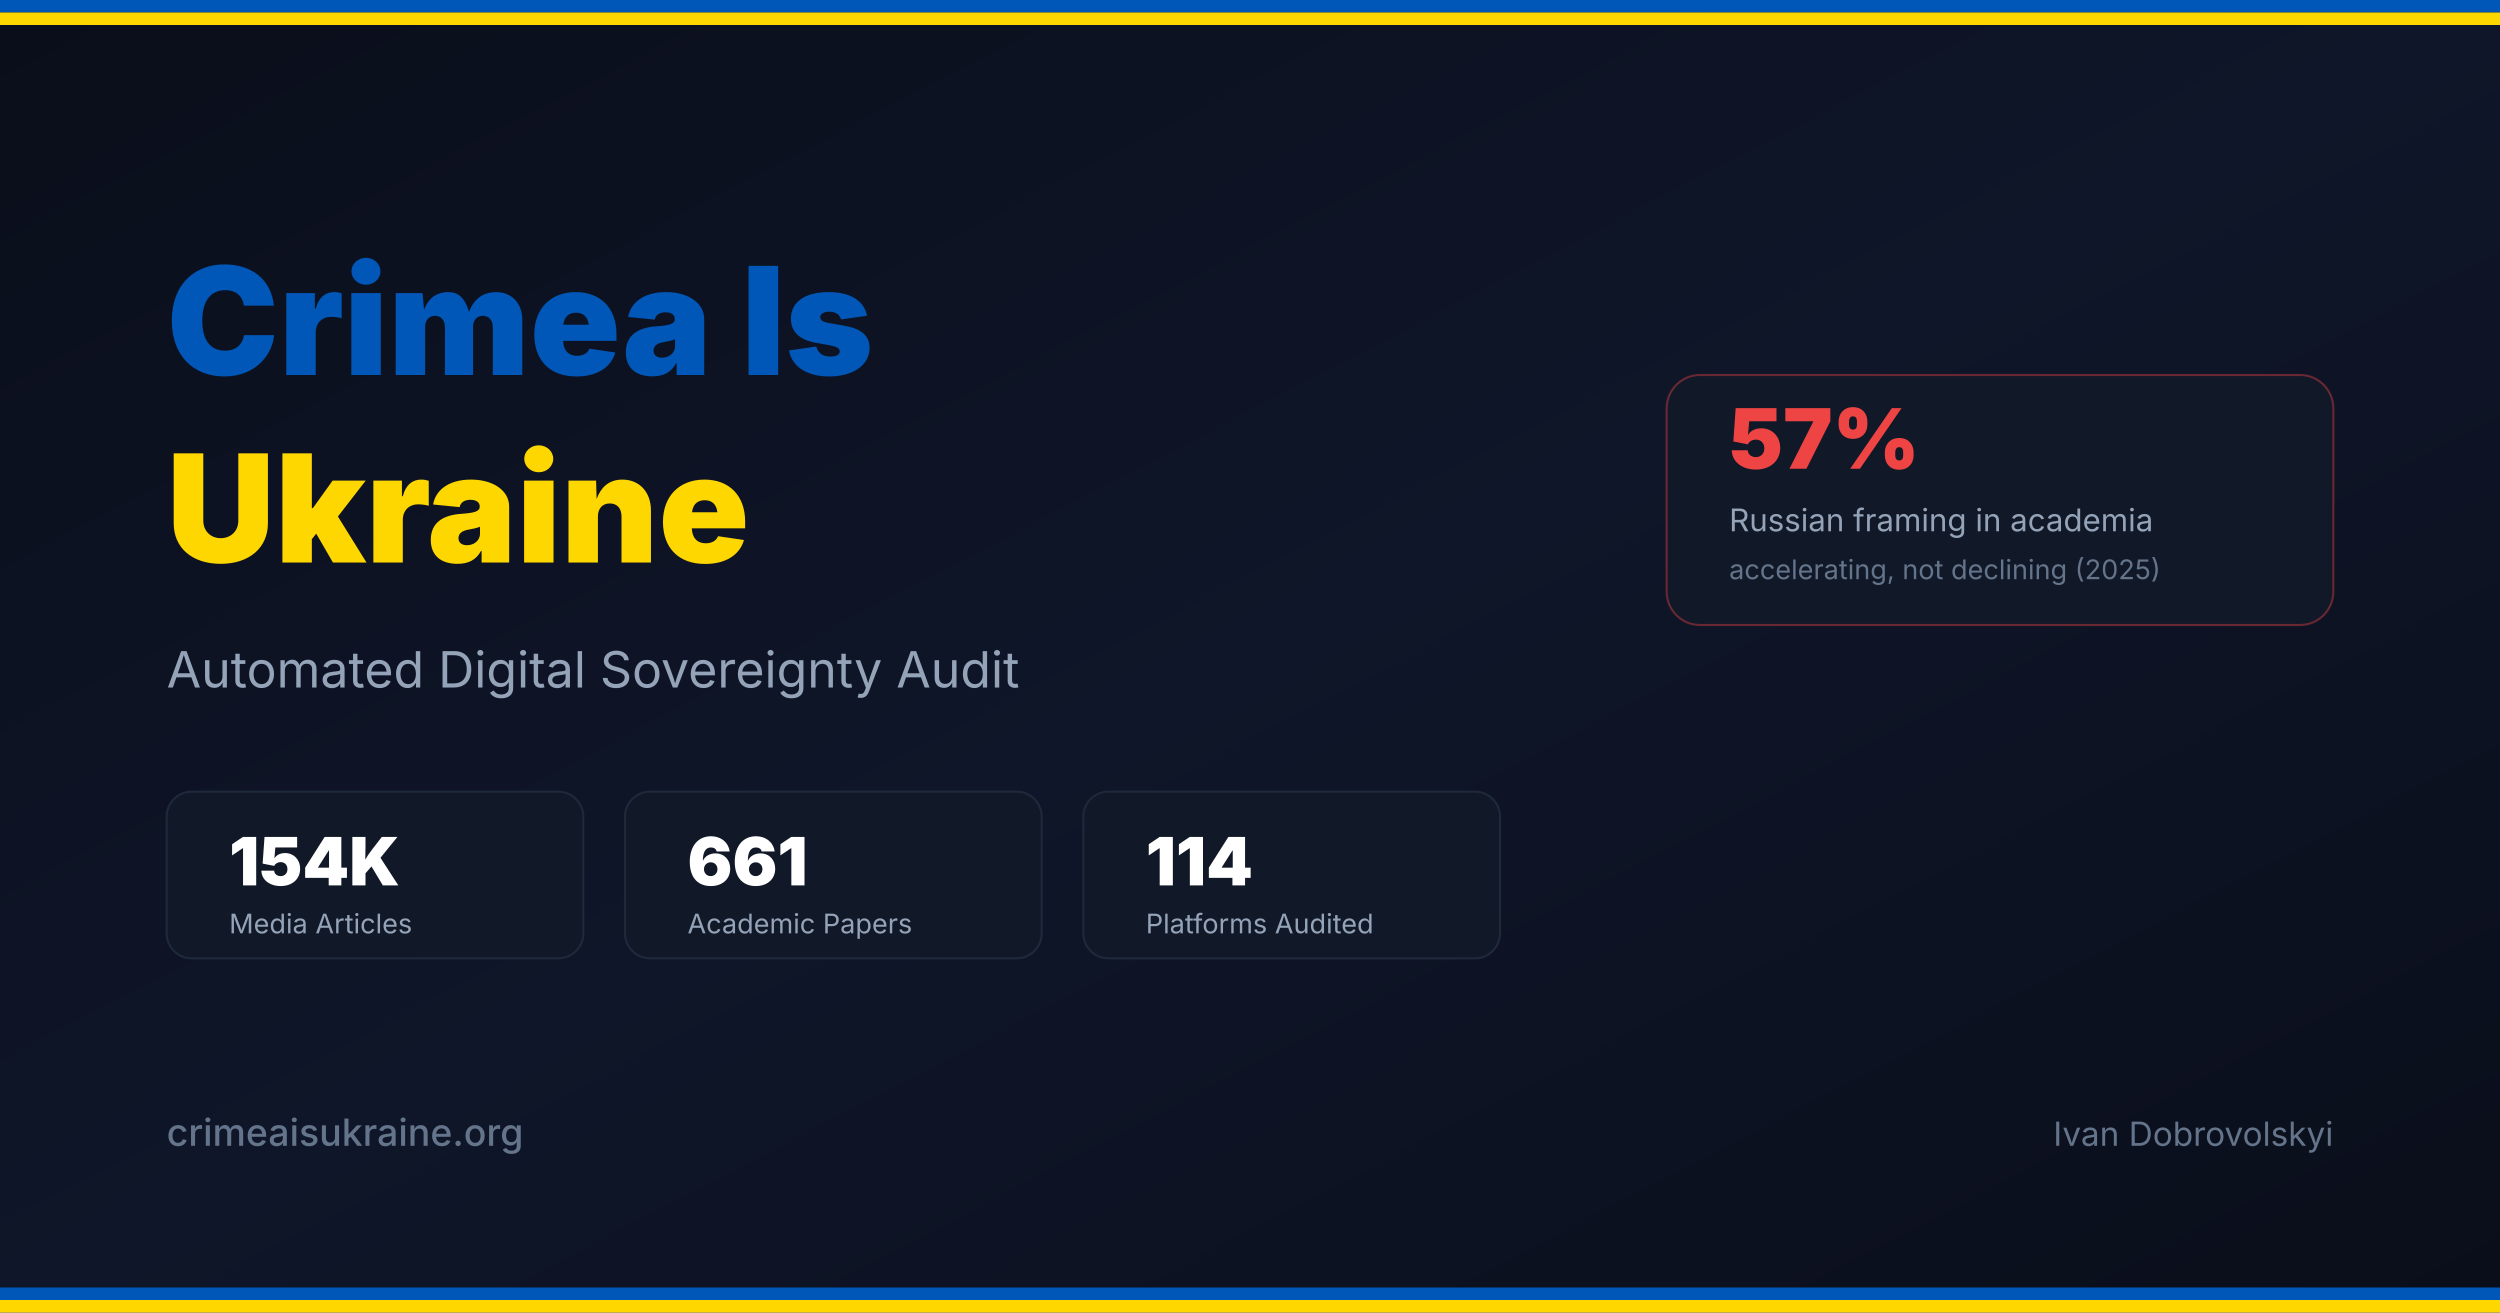
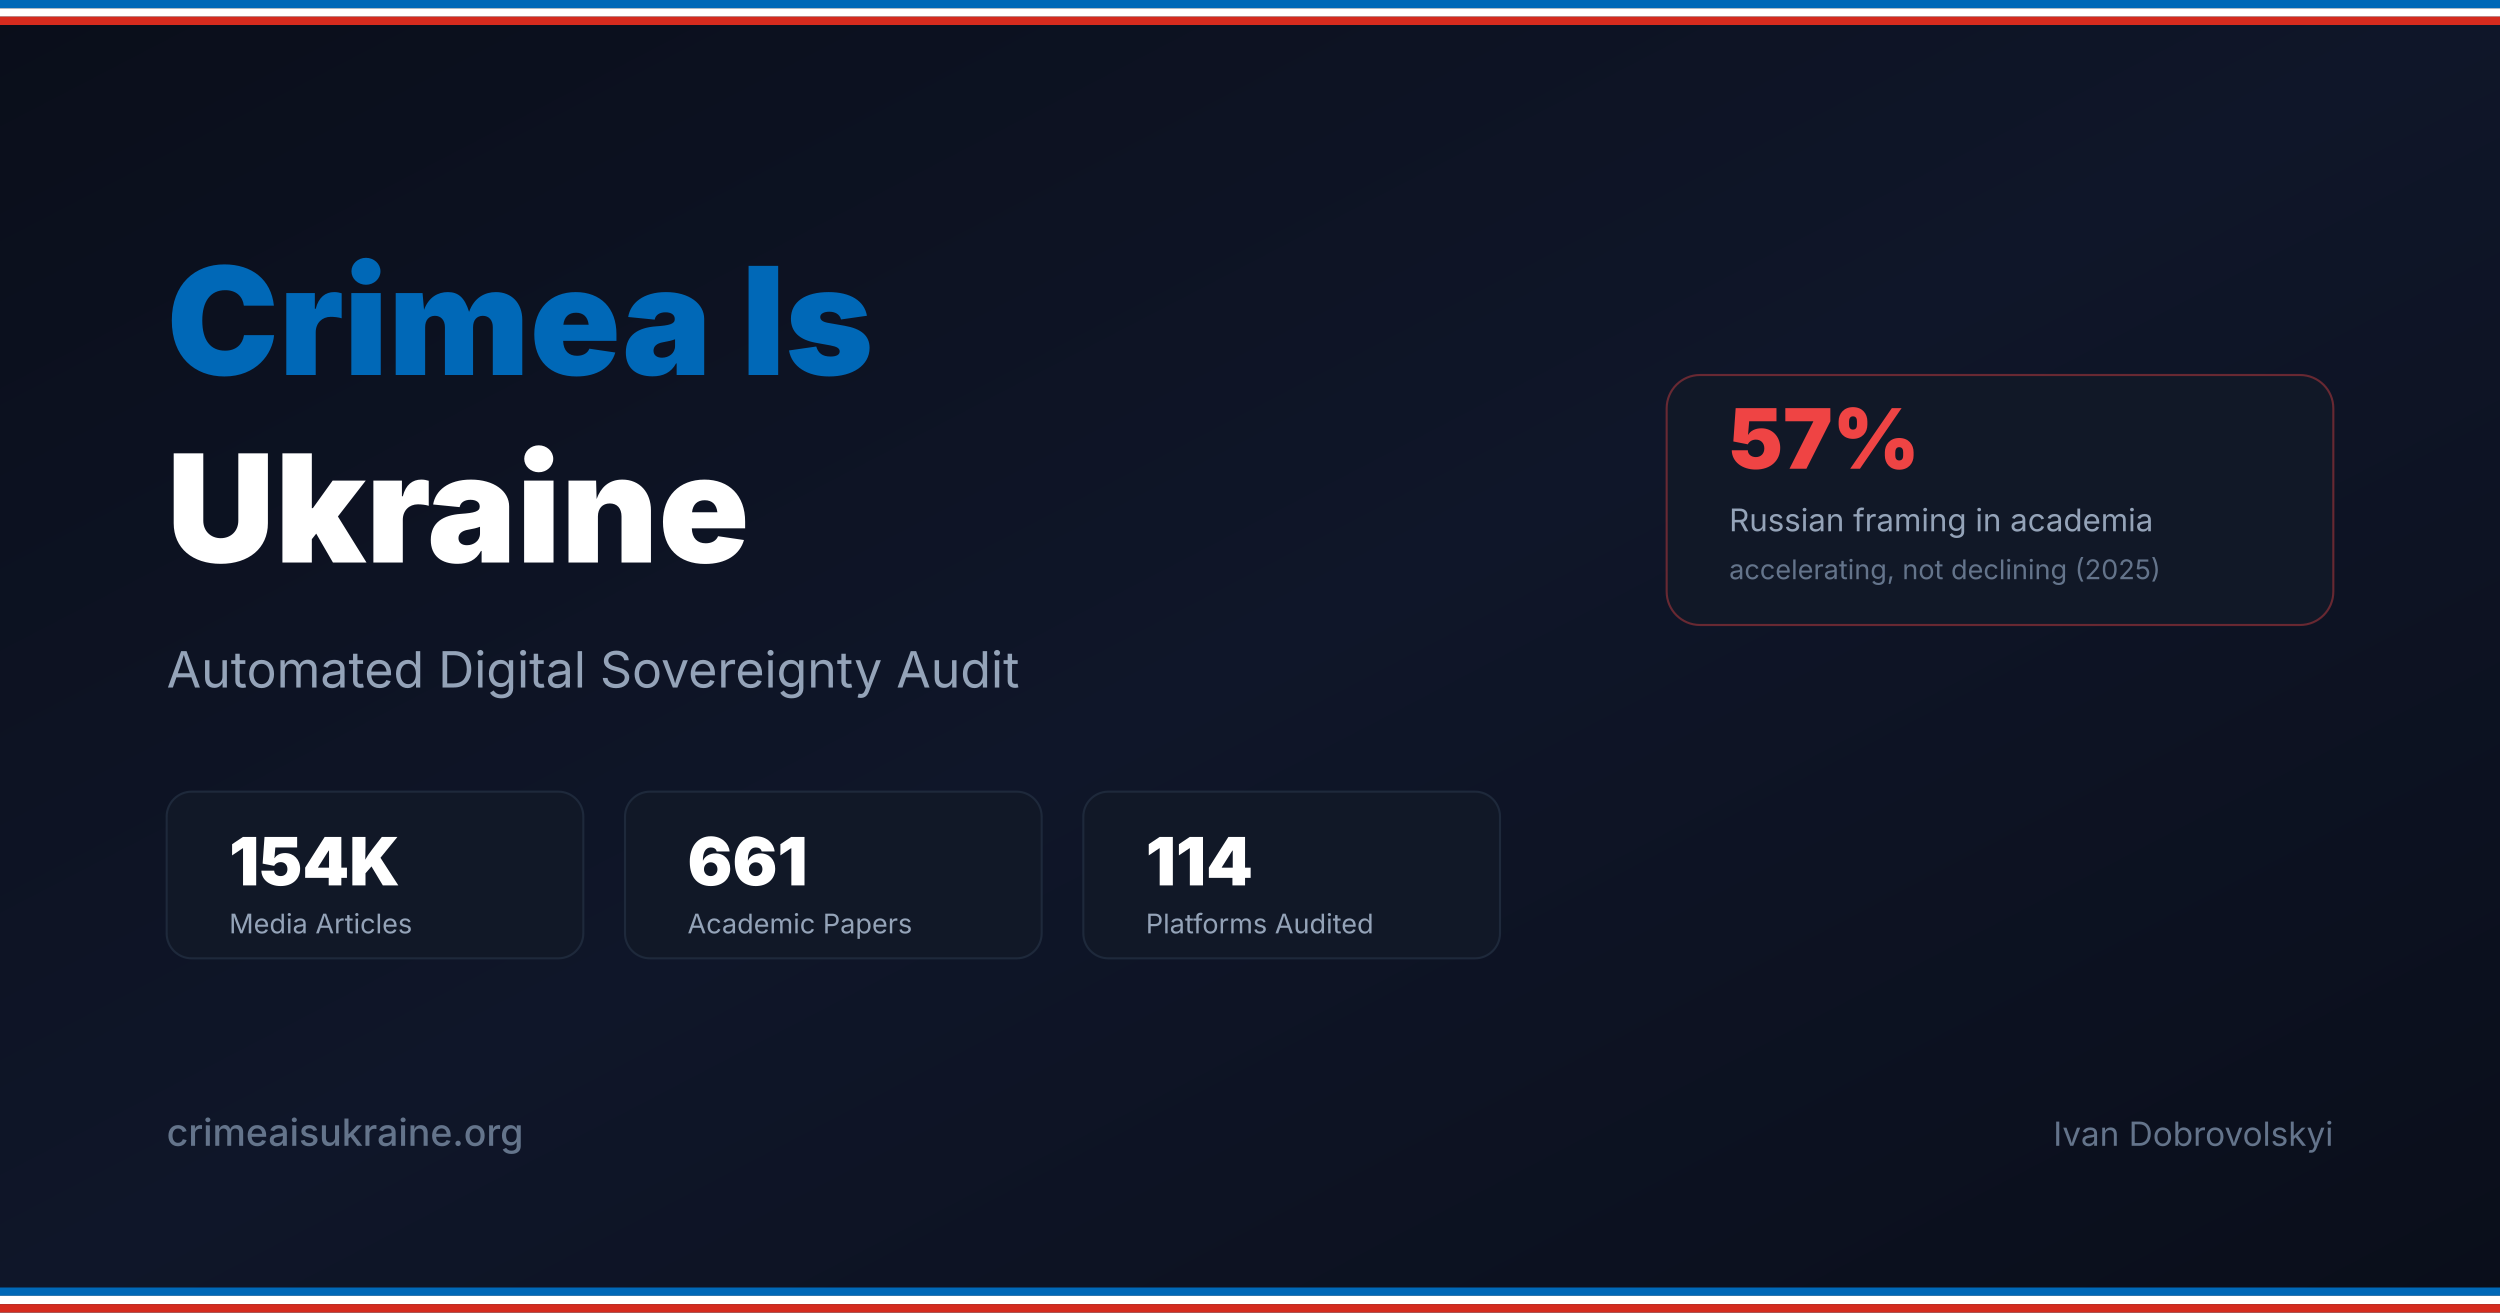
<svg xmlns="http://www.w3.org/2000/svg" width="1200" height="630" viewBox="0 0 1200 630">
  <defs>
    <linearGradient id="bg" x1="0%" y1="0%" x2="100%" y2="100%">
      <stop offset="0%" style="stop-color:#0a0e1a" />
      <stop offset="50%" style="stop-color:#0f1629" />
      <stop offset="100%" style="stop-color:#0a0e1a" />
    </linearGradient>
  </defs>
  <rect width="1200" height="630" fill="url(#bg)" />
-   <rect x="0" y="0" width="1200" height="6" fill="#0057b7" />
-   <rect x="0" y="6" width="1200" height="6" fill="#ffd700" />
-   <text x="80" y="180" font-family="Inter, system-ui, sans-serif" font-weight="900" font-size="72" fill="#0057b7">Crimea Is</text>
-   <text x="80" y="270" font-family="Inter, system-ui, sans-serif" font-weight="900" font-size="72" fill="#ffd700">Ukraine</text>
+   <rect x="0" y="0" width="1200" height="4" fill="#0068B7" />
+   <rect x="0" y="4" width="1200" height="4" fill="#FFFFFF" />
+   <rect x="0" y="8" width="1200" height="4" fill="#D52B1E" />
+   <text x="80" y="180" font-family="Inter, system-ui, sans-serif" font-weight="900" font-size="72" fill="#0068B7">Crimea Is</text>
+   <text x="80" y="270" font-family="Inter, system-ui, sans-serif" font-weight="900" font-size="72" fill="#FFFFFF">Ukraine</text>
  <text x="80" y="330" font-family="Inter, system-ui, sans-serif" font-weight="400" font-size="24" fill="#94a3b8">Automated Digital Sovereignty Audit</text>
  <rect x="80" y="380" width="200" height="80" rx="12" fill="#111827" stroke="#1e293b" stroke-width="1" />
  <text x="110" y="425" font-family="Inter, system-ui, sans-serif" font-weight="900" font-size="32" fill="#ffffff">154K</text>
  <text x="110" y="448" font-family="Inter, system-ui, sans-serif" font-weight="400" font-size="13" fill="#94a3b8">Media Articles</text>
  <rect x="300" y="380" width="200" height="80" rx="12" fill="#111827" stroke="#1e293b" stroke-width="1" />
  <text x="330" y="425" font-family="Inter, system-ui, sans-serif" font-weight="900" font-size="32" fill="#ffffff">661</text>
  <text x="330" y="448" font-family="Inter, system-ui, sans-serif" font-weight="400" font-size="13" fill="#94a3b8">Academic Papers</text>
  <rect x="520" y="380" width="200" height="80" rx="12" fill="#111827" stroke="#1e293b" stroke-width="1" />
  <text x="550" y="425" font-family="Inter, system-ui, sans-serif" font-weight="900" font-size="32" fill="#ffffff">114</text>
  <text x="550" y="448" font-family="Inter, system-ui, sans-serif" font-weight="400" font-size="13" fill="#94a3b8">Platforms Audited</text>
  <rect x="800" y="180" width="320" height="120" rx="16" fill="#111827" stroke="#ef4444" stroke-width="1" stroke-opacity="0.4" />
  <text x="830" y="225" font-family="Inter, system-ui, sans-serif" font-weight="900" font-size="40" fill="#ef4444">57%</text>
  <text x="830" y="255" font-family="Inter, system-ui, sans-serif" font-weight="400" font-size="15" fill="#94a3b8">Russian framing in academia</text>
  <text x="830" y="278" font-family="Inter, system-ui, sans-serif" font-weight="400" font-size="13" fill="#64748b">accelerating, not declining (2025)</text>
  <text x="80" y="550" font-family="Inter, system-ui, sans-serif" font-weight="500" font-size="18" fill="#64748b">crimeaisukraine.org</text>
  <text x="1120" y="550" font-family="Inter, system-ui, sans-serif" font-weight="400" font-size="16" fill="#64748b" text-anchor="end">Ivan Dobrovolskyi</text>
-   <rect x="0" y="618" width="1200" height="6" fill="#0057b7" />
-   <rect x="0" y="624" width="1200" height="6" fill="#ffd700" />
+   <rect x="0" y="618" width="1200" height="4" fill="#0068B7" />
+   <rect x="0" y="622" width="1200" height="4" fill="#FFFFFF" />
+   <rect x="0" y="626" width="1200" height="4" fill="#D52B1E" />
</svg>
